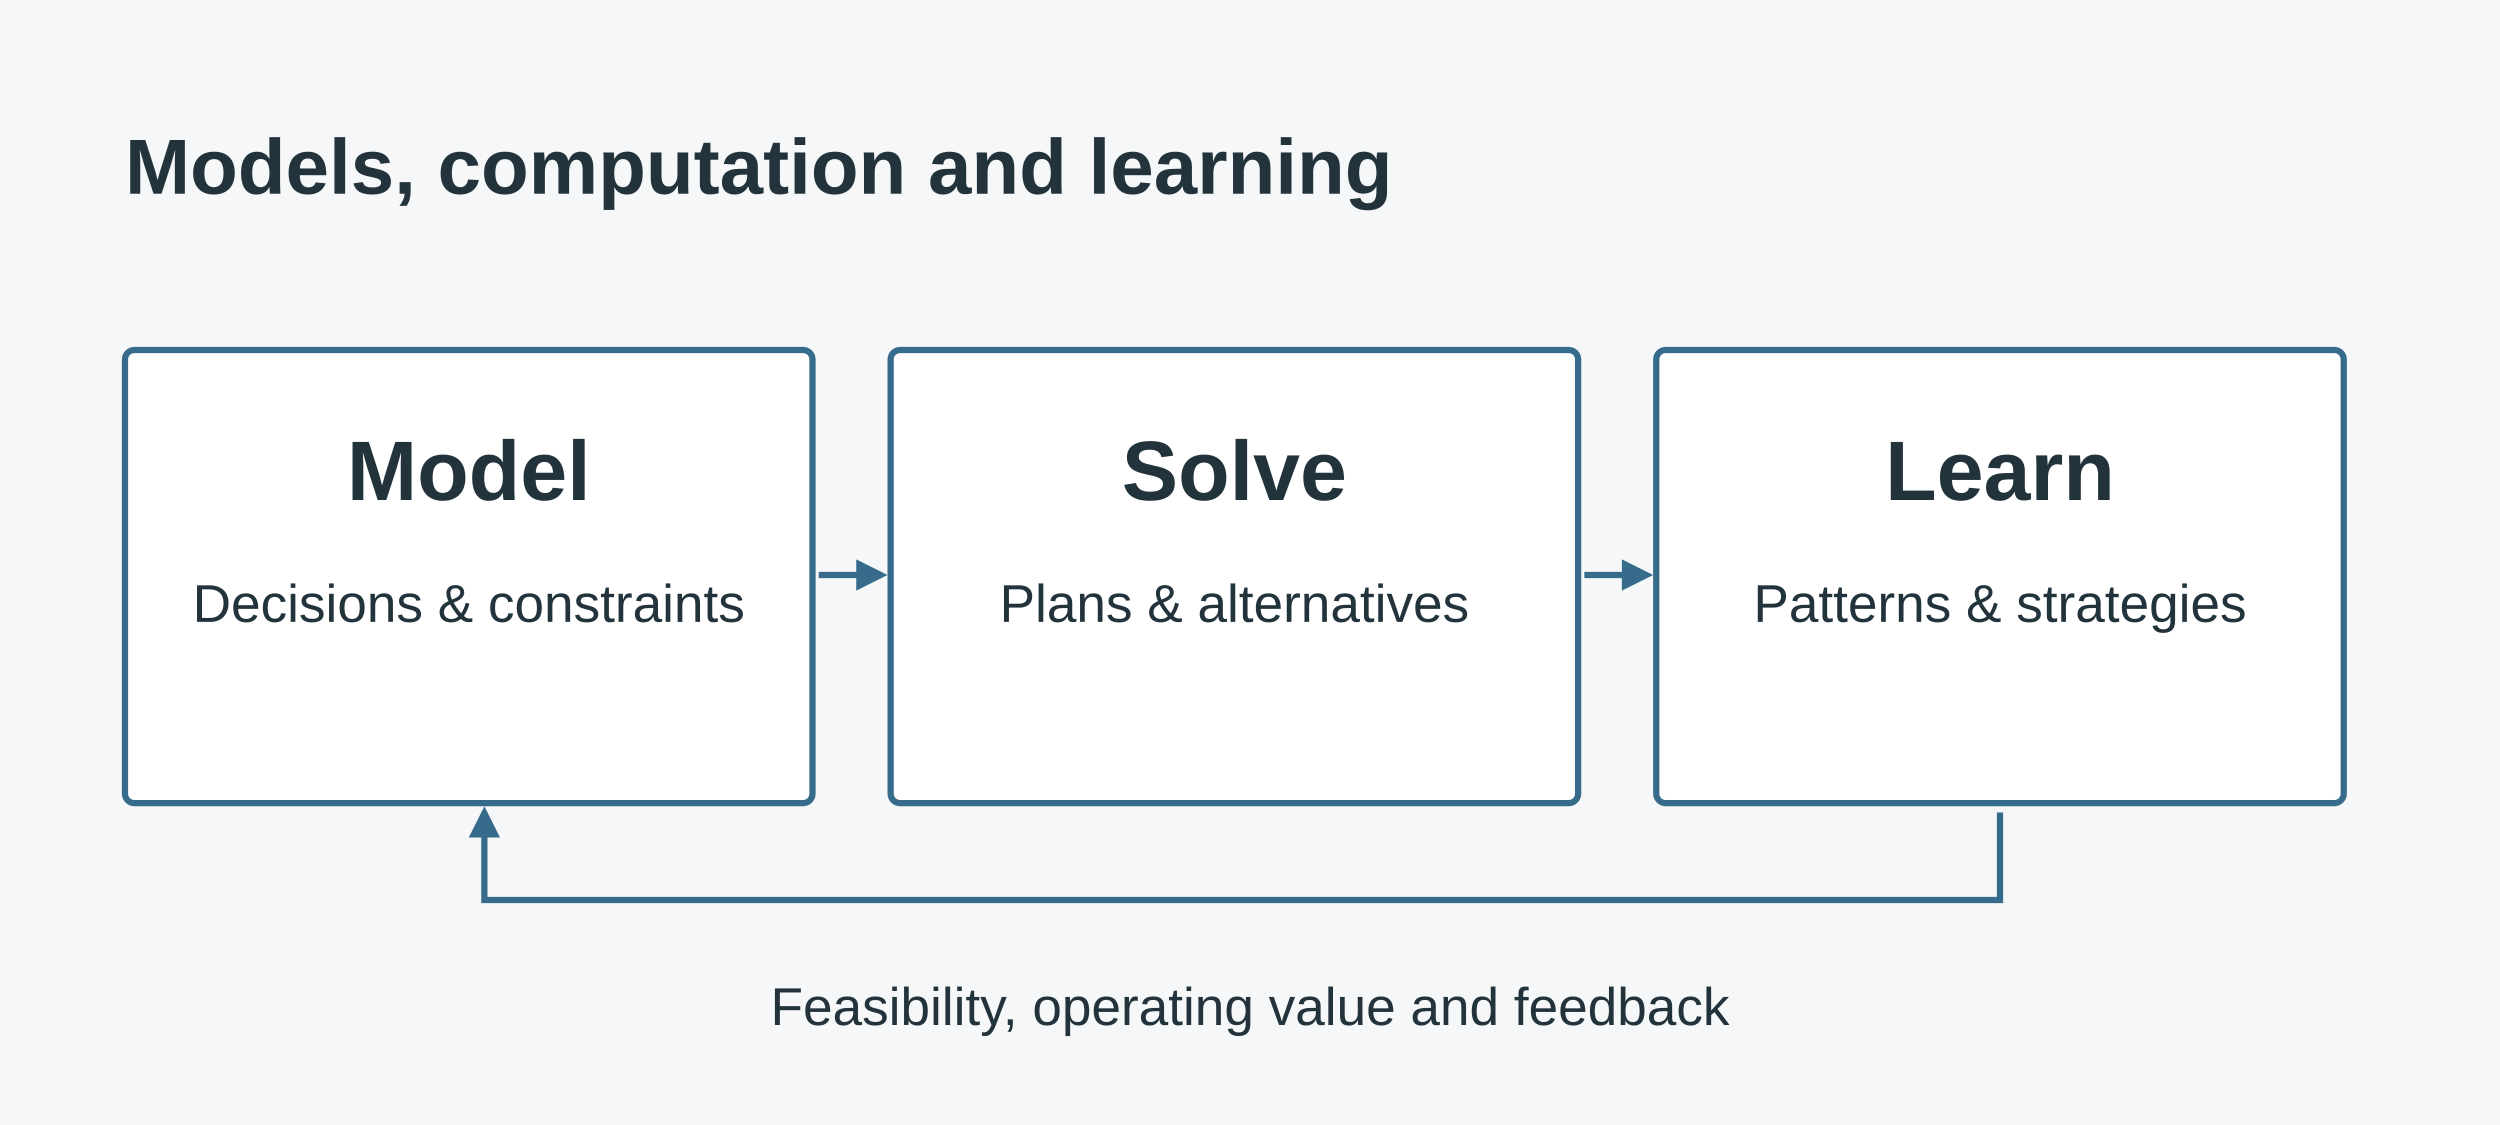
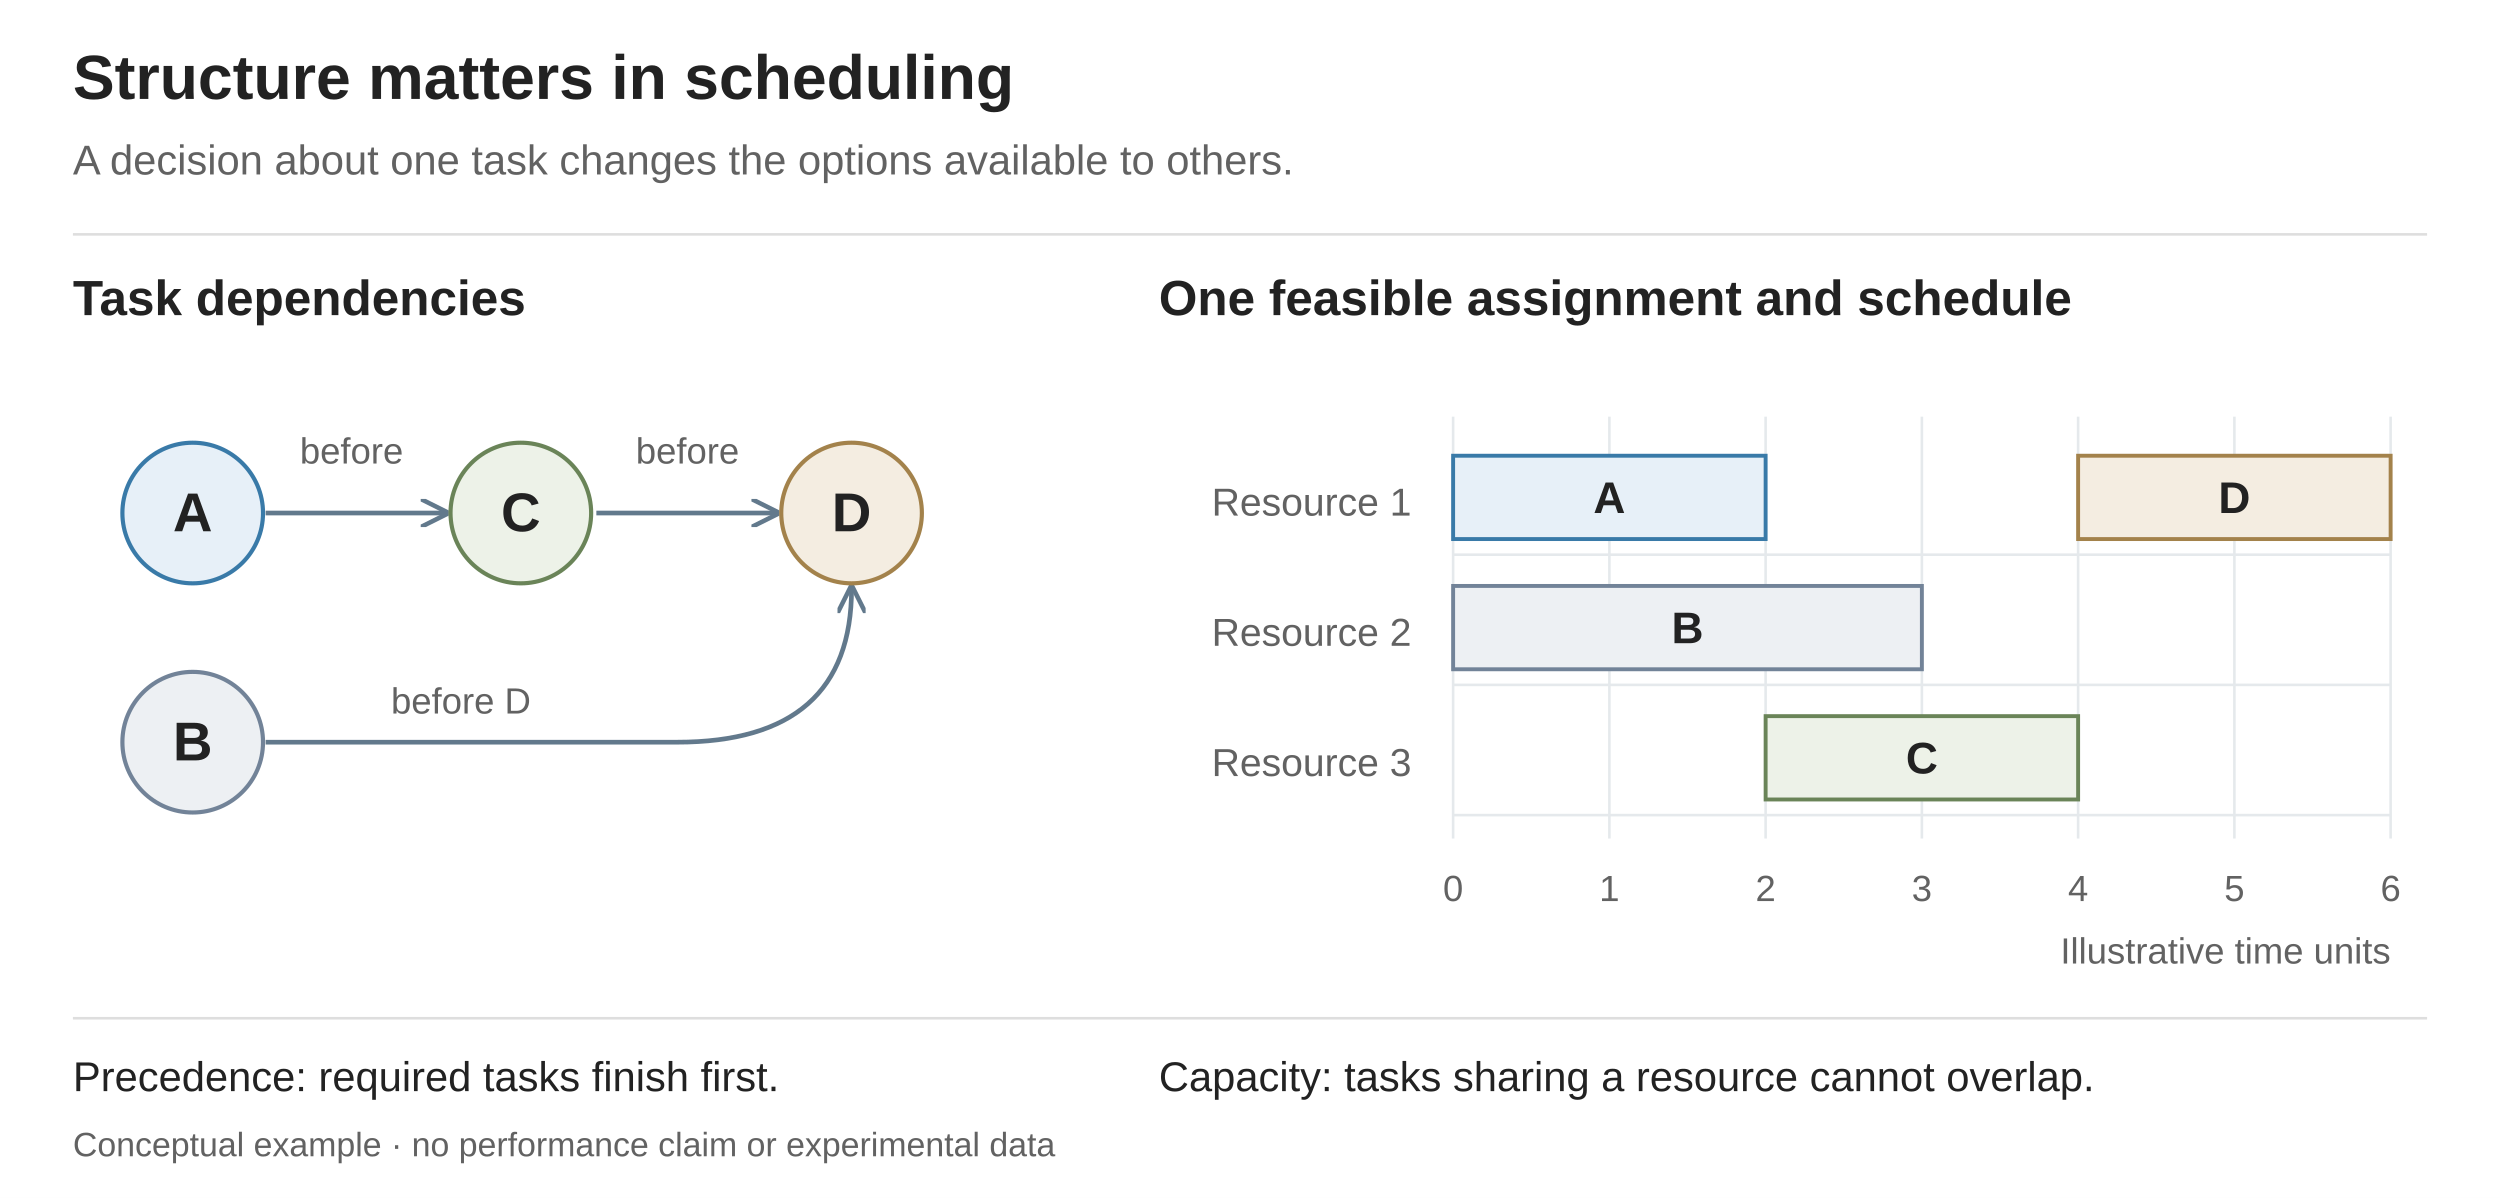
- <svg xmlns="http://www.w3.org/2000/svg" viewBox="0 0 800 360" role="img" aria-labelledby="title desc">
+ <svg xmlns="http://www.w3.org/2000/svg" viewBox="0 0 960 460" role="img" aria-labelledby="title desc">
  <defs>
-     <marker id="arrow" viewBox="0 0 10 10" refX="8" refY="5" markerWidth="5" markerHeight="5" orient="auto-start-reverse">
-       <path d="M0 0 10 5 0 10z" fill="#376b8b" />
+     <marker id="arrow" viewBox="0 0 8 8" refX="7" refY="4" markerWidth="6" markerHeight="6" orient="auto">
+       <path d="M0 0 8 4 0 8" fill="none" stroke="#62798c" stroke-width="1.3" />
    </marker>
  </defs>
-   <rect width="800" height="360" fill="#f5f7f8" />
-   <g fill="#23333c" font-family="Arial,Helvetica,sans-serif">
-     <text x="40" y="62" font-size="25" font-weight="600">Models, computation and learning</text>
-     <rect x="40" y="112" width="220" height="145" rx="3" fill="#ffffff" stroke="#376b8b" stroke-width="2" />
-     <text x="150" y="160" text-anchor="middle" font-size="27" font-weight="600">Model</text>
-     <text x="150" y="199" text-anchor="middle" font-size="17">Decisions &amp; constraints</text>
-     <path d="M262 184h20" stroke="#376b8b" stroke-width="2" marker-end="url(#arrow)" />
-     <rect x="285" y="112" width="220" height="145" rx="3" fill="#ffffff" stroke="#376b8b" stroke-width="2" />
-     <text x="395" y="160" text-anchor="middle" font-size="27" font-weight="600">Solve</text>
-     <text x="395" y="199" text-anchor="middle" font-size="17">Plans &amp; alternatives</text>
-     <path d="M507 184h20" stroke="#376b8b" stroke-width="2" marker-end="url(#arrow)" />
-     <rect x="530" y="112" width="220" height="145" rx="3" fill="#ffffff" stroke="#376b8b" stroke-width="2" />
-     <text x="640" y="160" text-anchor="middle" font-size="27" font-weight="600">Learn</text>
-     <text x="640" y="199" text-anchor="middle" font-size="17">Patterns &amp; strategies</text>
-     <path d="M640 260v28H155v-28" fill="none" stroke="#376b8b" stroke-width="2" marker-end="url(#arrow)" />
-     <text x="400" y="328" font-size="17" text-anchor="middle">Feasibility, operating value and feedback</text>
+   <rect width="960" height="460" fill="#fff" />
+   <g font-family="Arial,Helvetica,sans-serif" fill="#222">
+     <text x="28" y="38" font-size="24" font-weight="600">Structure matters in scheduling</text>
+     <text x="28" y="67" font-size="16" fill="#626262">A decision about one task changes the options available to others.</text>
+     <path d="M28 90H932" stroke="#dedede" />
+     <text x="28" y="121" font-size="19" font-weight="600">Task dependencies</text>
+     <text x="445" y="121" font-size="19" font-weight="600">One feasible assignment and schedule</text>
+     <g fill="none" stroke="#62798c" stroke-width="1.8" marker-end="url(#arrow)">
+       <path d="M102 197H171" />
+       <path d="M229 197H298" />
+       <path d="M102 285H260Q327 285 327 226" />
+     </g>
+     <g stroke-width="1.6">
+       <circle cx="74" cy="197" r="27" fill="#e7f0f8" stroke="#397aa8" />
+       <circle cx="200" cy="197" r="27" fill="#edf2e8" stroke="#6a8458" />
+       <circle cx="327" cy="197" r="27" fill="#f4ede1" stroke="#a3824b" />
+       <circle cx="74" cy="285" r="27" fill="#edf0f3" stroke="#728398" />
+     </g>
+     <g text-anchor="middle" font-size="21" font-weight="600">
+       <text x="74" y="204">A</text>
+       <text x="200" y="204">C</text>
+       <text x="327" y="204">D</text>
+       <text x="74" y="292">B</text>
+     </g>
+     <g text-anchor="middle" fill="#626262" font-size="14">
+       <text x="135" y="178">before</text>
+       <text x="264" y="178">before</text>
+       <text x="177" y="274">before D</text>
+     </g>
+     <g stroke="#e5e9ec">
+       <path d="M558 160V322M618 160V322M678 160V322M738 160V322M798 160V322M858 160V322M918 160V322" />
+       <path d="M558 213H918M558 263H918M558 313H918" />
+     </g>
+     <g fill="#626262" font-size="15" text-anchor="end">
+       <text x="542" y="198">Resource 1</text>
+       <text x="542" y="248">Resource 2</text>
+       <text x="542" y="298">Resource 3</text>
+     </g>
+     <g stroke-width="1.5">
+       <rect x="558" y="175" width="120" height="32" fill="#e7f0f8" stroke="#397aa8" />
+       <rect x="798" y="175" width="120" height="32" fill="#f4ede1" stroke="#a3824b" />
+       <rect x="558" y="225" width="180" height="32" fill="#edf0f3" stroke="#728398" />
+       <rect x="678" y="275" width="120" height="32" fill="#edf2e8" stroke="#6a8458" />
+     </g>
+     <g text-anchor="middle" font-size="17" font-weight="600">
+       <text x="618" y="197">A</text>
+       <text x="858" y="197">D</text>
+       <text x="648" y="247">B</text>
+       <text x="738" y="297">C</text>
+     </g>
+     <g fill="#626262" font-size="14" text-anchor="middle">
+       <text x="558" y="346">0</text>
+       <text x="618" y="346">1</text>
+       <text x="678" y="346">2</text>
+       <text x="738" y="346">3</text>
+       <text x="798" y="346">4</text>
+       <text x="858" y="346">5</text>
+       <text x="918" y="346">6</text>
+     </g>
+     <text x="918" y="370" text-anchor="end" fill="#626262" font-size="14">Illustrative time units</text>
+     <path d="M28 391H932" stroke="#dedede" />
+     <text x="28" y="419" font-size="16">Precedence: required tasks finish first.</text>
+     <text x="445" y="419" font-size="16">Capacity: tasks sharing a resource cannot overlap.</text>
+     <text x="28" y="444" font-size="13" fill="#626262">Conceptual example · no performance claim or experimental data</text>
  </g>
</svg>
